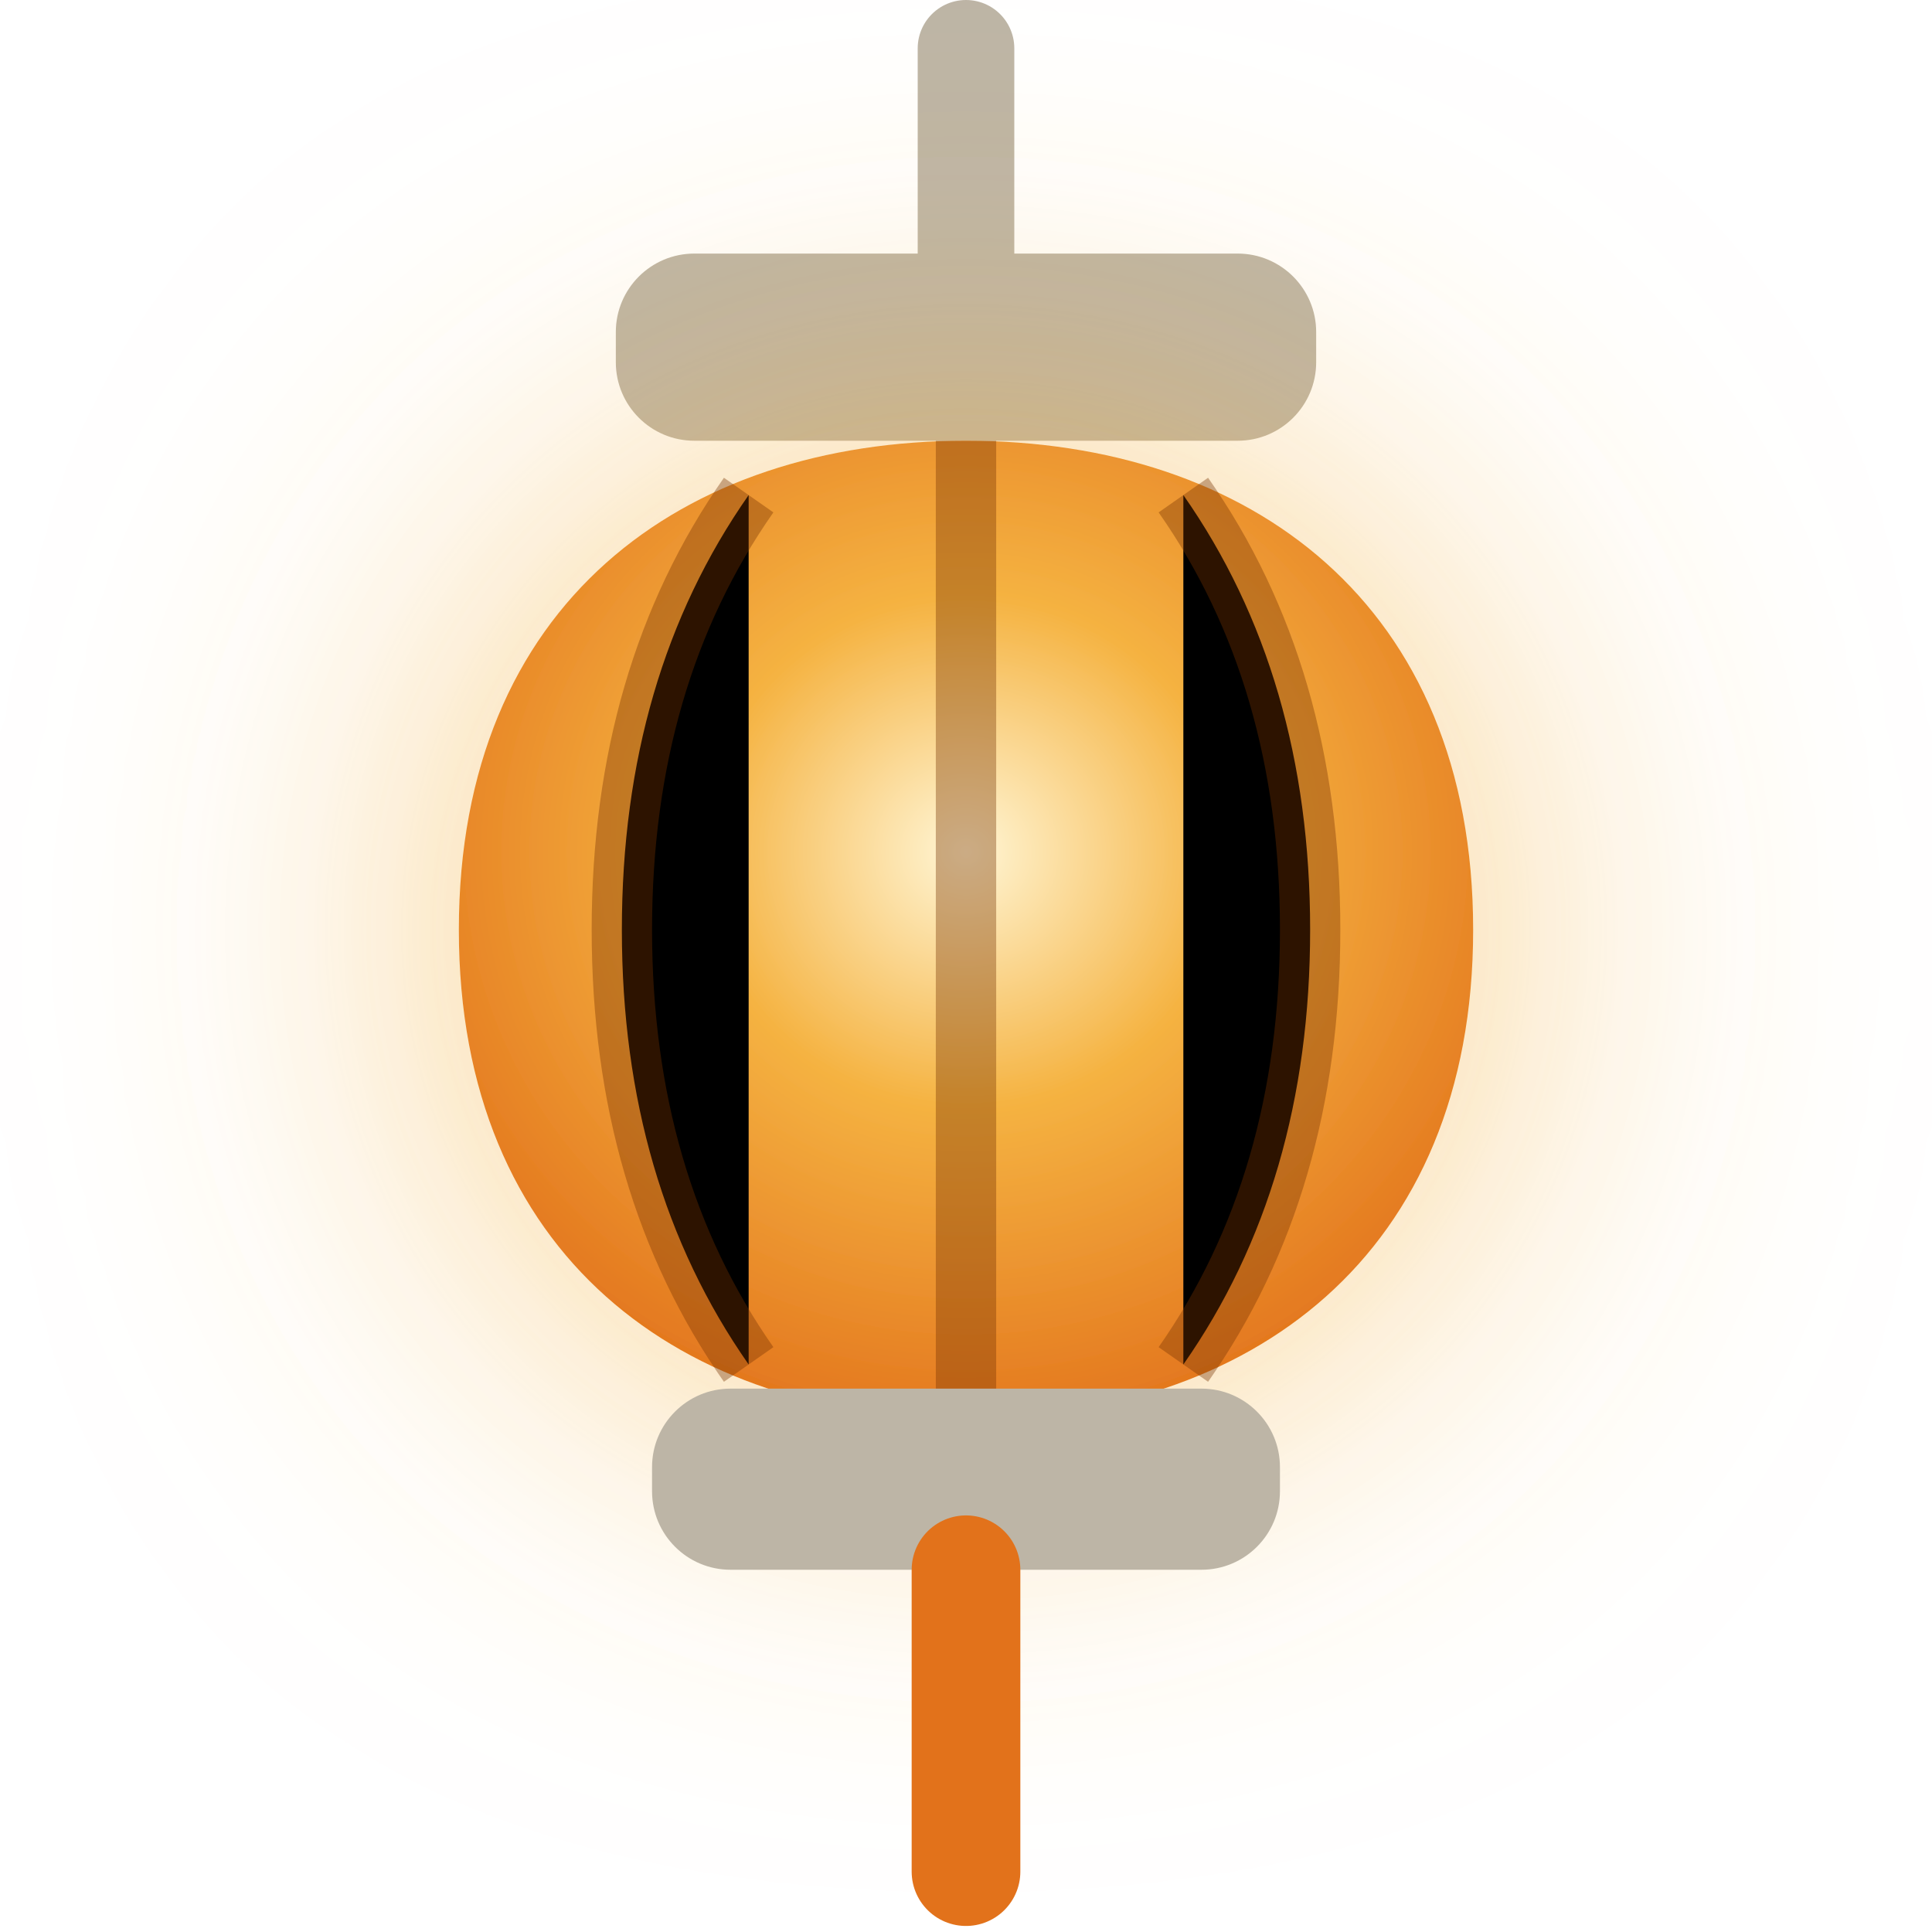
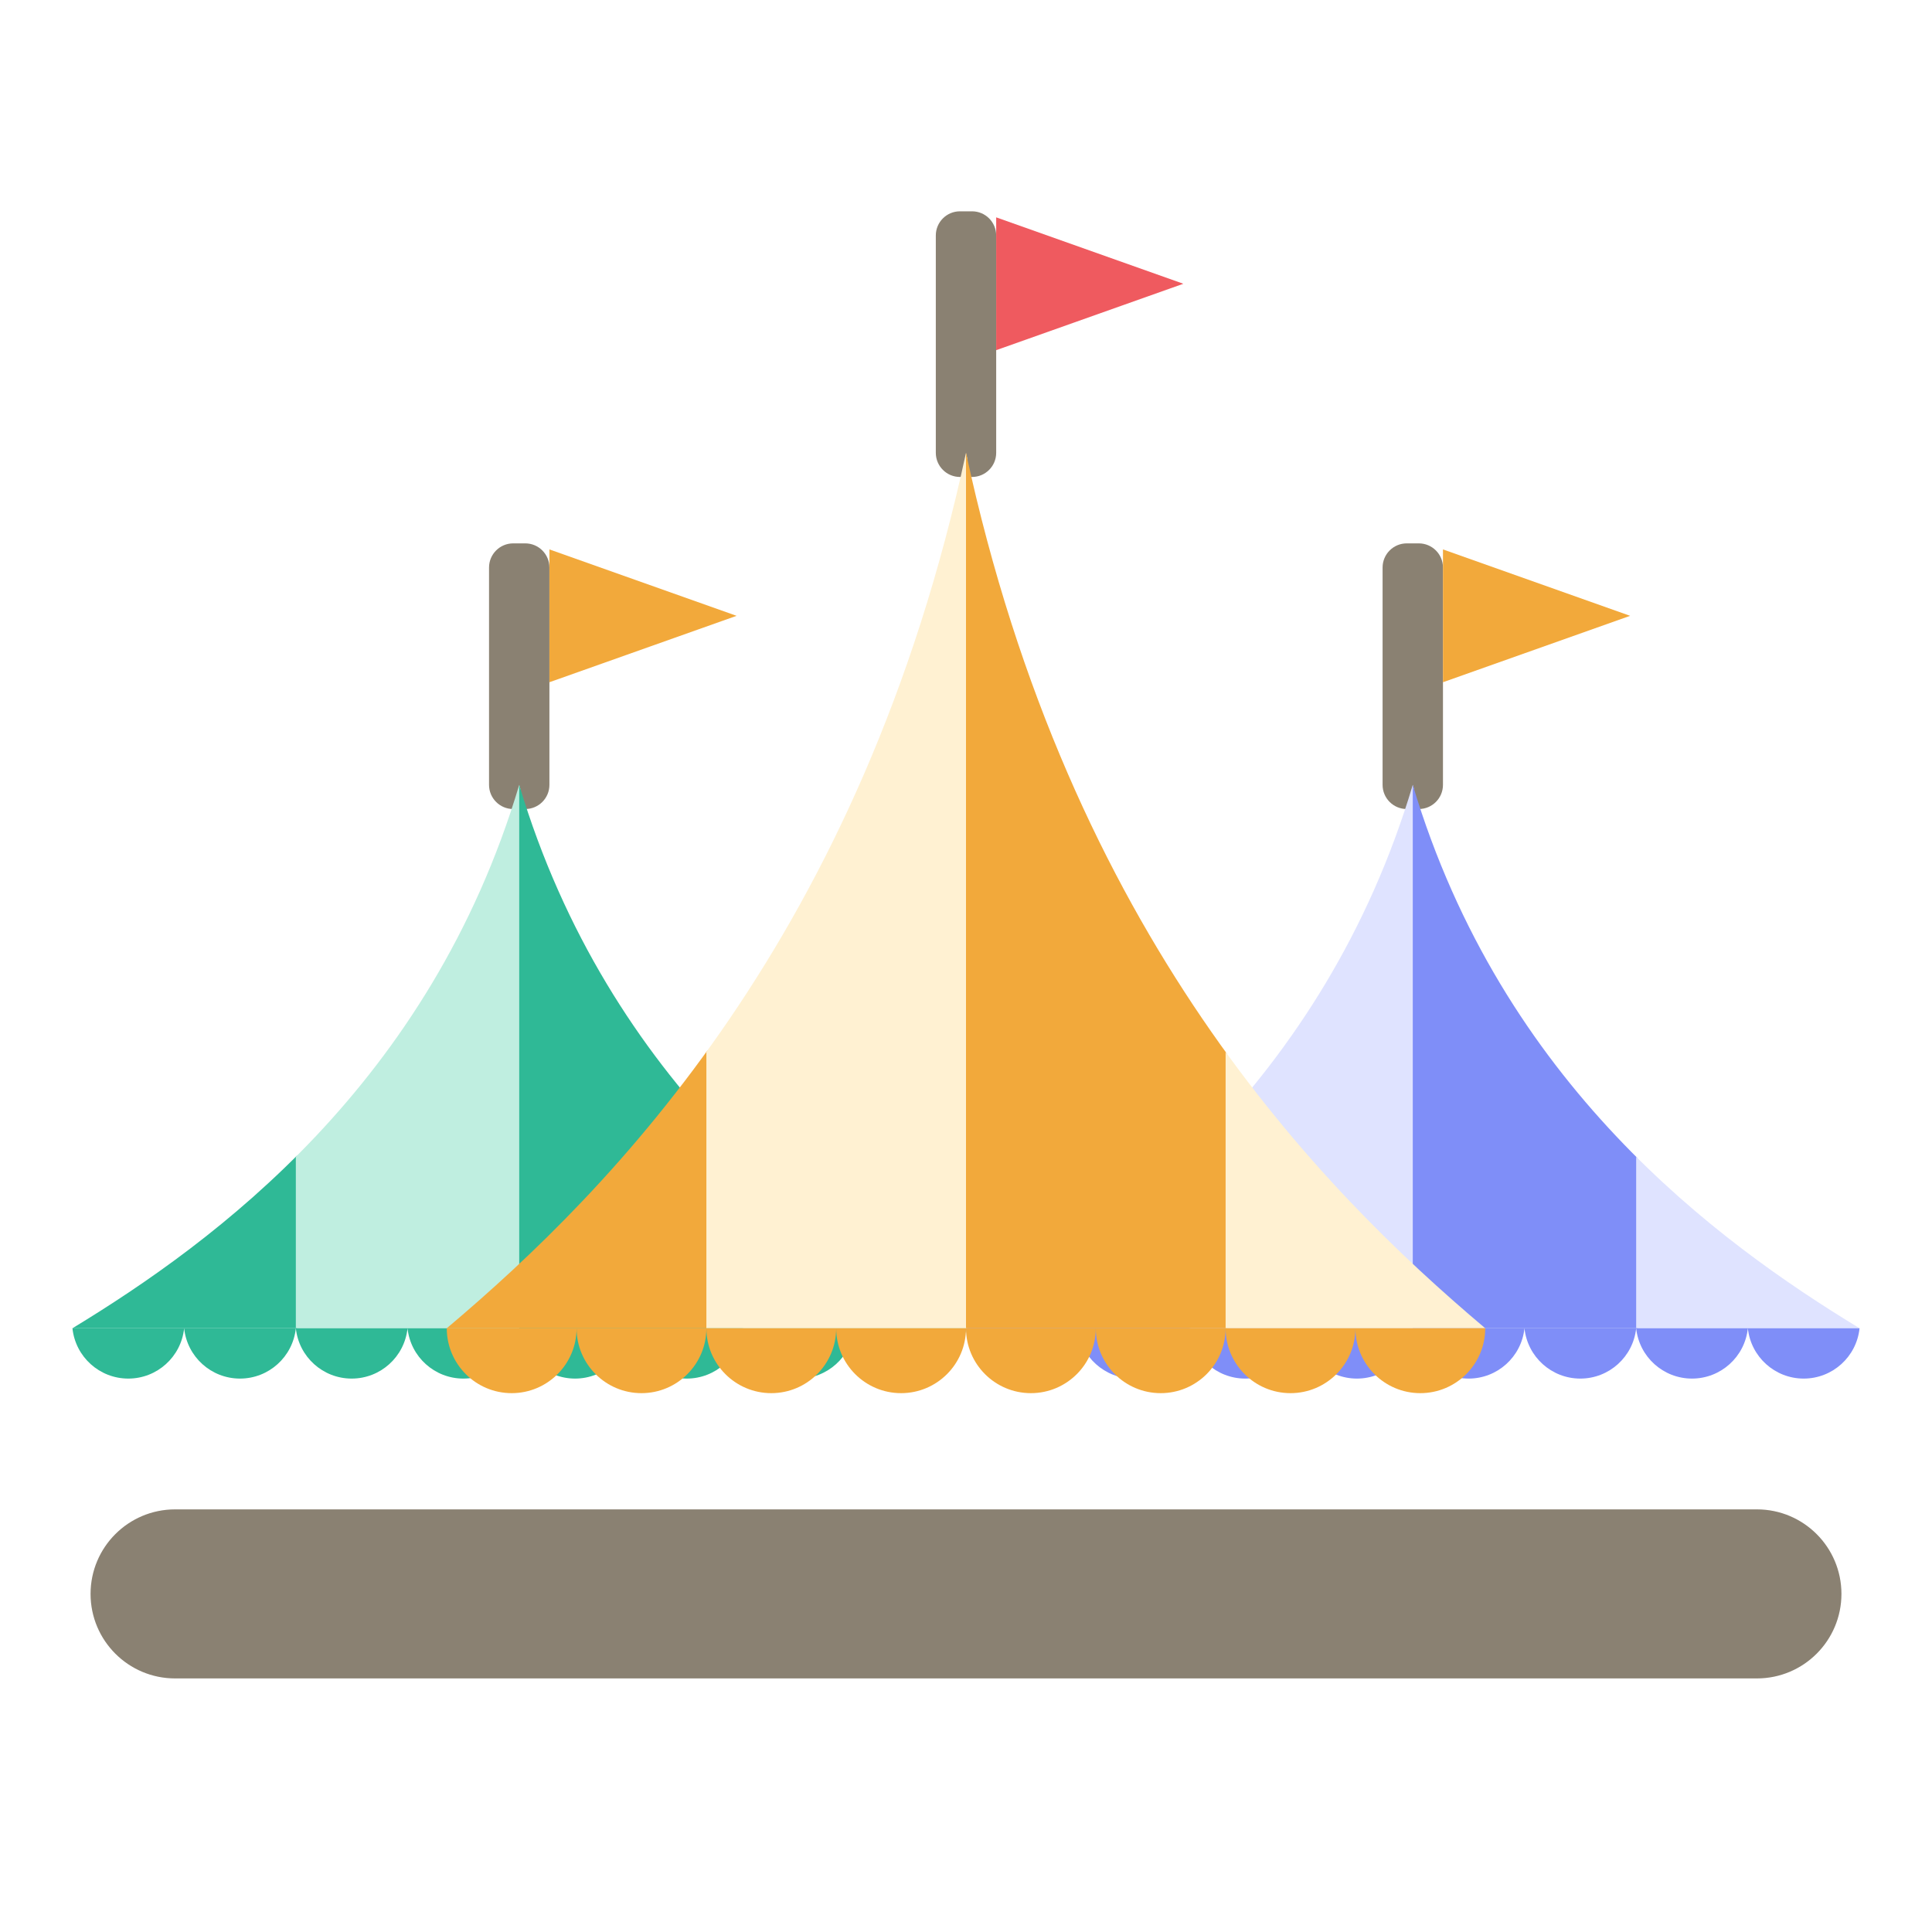
<svg xmlns="http://www.w3.org/2000/svg" viewBox="0 0 32 32">
  <defs>
-     <radialGradient id="lantern-glow" cx="50%" cy="42%" r="62%">
-       <stop offset="0" stop-color="#fff6d6" />
-       <stop offset=".42" stop-color="#f5b342" />
-       <stop offset="1" stop-color="#e2721b" />
-     </radialGradient>
+     <clipPath id="tent0">
+       <path d="M8.6 13C7.12 17.95 3.57 20.56 1.2 22H16C13.63 20.56 10.08 17.95 8.6 13Z" />
+     </clipPath>
  </defs>
-   <path d="M16 .8v3.8" stroke="#bdb5a6" stroke-width="1.6" stroke-linecap="round" />
-   <rect x="10.2" y="4.2" width="11.6" height="3.1" rx="1.3" fill="#bdb5a6" />
-   <path d="M7.6 15.4C7.6 10 11.3 7.3 16 7.3s8.4 2.7 8.4 8.1-3.7 8.1-8.4 8.1-8.4-2.7-8.4-8.1Z" fill="url(#lantern-glow)" style="filter: drop-shadow(0 0 6px rgba(245,179,66,.65))" />
-   <path d="M12.4 8.2c-1.4 2-2.1 4.4-2.1 7.2s.7 5.2 2.1 7.2M19.6 8.2c1.4 2 2.1 4.4 2.1 7.2s-.7 5.2-2.1 7.2M16 7.3v16.2" stroke="rgba(120,50,0,.38)" stroke-width="1" />
-   <rect x="10.8" y="23" width="10.4" height="3" rx="1.3" fill="#bdb5a6" />
-   <path d="M16 26v5" stroke="#e2721b" stroke-width="1.8" stroke-linecap="round" />
+   <rect x="8.1" y="9" width="1" height="4.4" rx=".4" fill="#8a8172" />
+   <path d="M9.1 9.1 L12.2 10.2 L9.1 11.3Z" fill="#f2a93b" />
+   <g clip-path="url(#tent0)">
+     <rect x="1.2" y="13" width="3.72" height="9.1" fill="#2fb996" />
+     <rect x="4.9" y="13" width="3.72" height="9.1" fill="#bfeee0" />
+     <rect x="8.6" y="13" width="3.72" height="9.1" fill="#2fb996" />
+     <rect x="12.3" y="13" width="3.72" height="9.1" fill="#bfeee0" />
+   </g>
+   <path d="M16 22 a0.93 0.93 0 0 1 -1.85 0 a0.93 0.93 0 0 1 -1.85 0 a0.93 0.93 0 0 1 -1.85 0 a0.93 0.93 0 0 1 -1.85 0 a0.93 0.93 0 0 1 -1.85 0 a0.93 0.93 0 0 1 -1.85 0 a0.93 0.93 0 0 1 -1.85 0 a0.93 0.93 0 0 1 -1.85 0Z" fill="#2fb996" />
+   <defs>
+     <clipPath id="tent1">
+       <path d="M23.4 13C21.92 17.95 18.37 20.56 16 22H30.8C28.43 20.56 24.88 17.95 23.4 13Z" />
+     </clipPath>
+   </defs>
+   <rect x="22.9" y="9" width="1" height="4.4" rx=".4" fill="#8a8172" />
+   <path d="M23.9 9.1 L27 10.2 L23.9 11.3Z" fill="#f2a93b" />
+   <g clip-path="url(#tent1)">
+     <rect x="16" y="13" width="3.72" height="9.1" fill="#7f8ef8" />
+     <rect x="19.7" y="13" width="3.72" height="9.1" fill="#dfe3ff" />
+     <rect x="23.4" y="13" width="3.72" height="9.1" fill="#7f8ef8" />
+     <rect x="27.1" y="13" width="3.72" height="9.1" fill="#dfe3ff" />
+   </g>
+   <path d="M30.8 22 a0.93 0.93 0 0 1 -1.85 0 a0.93 0.93 0 0 1 -1.85 0 a0.93 0.93 0 0 1 -1.85 0 a0.93 0.93 0 0 1 -1.85 0 a0.93 0.93 0 0 1 -1.85 0 a0.93 0.93 0 0 1 -1.85 0 a0.93 0.93 0 0 1 -1.85 0 a0.93 0.93 0 0 1 -1.85 0Z" fill="#7f8ef8" />
+   <defs>
+     <clipPath id="tent2">
+       <path d="M16 7.5C14.28 15.48 10.15 19.68 7.4 22H24.6C21.85 19.68 17.72 15.48 16 7.5Z" />
+     </clipPath>
+   </defs>
+   <rect x="15.5" y="3.5" width="1" height="4.4" rx=".4" fill="#8a8172" />
+   <path d="M16.5 3.6 L19.6 4.7 L16.5 5.8Z" fill="#ef5a5f" />
+   <g clip-path="url(#tent2)">
+     <rect x="7.4" y="7.5" width="4.32" height="14.6" fill="#f2a93b" />
+     <rect x="11.7" y="7.5" width="4.32" height="14.6" fill="#fff1d2" />
+     <rect x="16" y="7.5" width="4.32" height="14.6" fill="#f2a93b" />
+     <rect x="20.3" y="7.5" width="4.32" height="14.6" fill="#fff1d2" />
+   </g>
+   <path d="M24.6 22 a1.07 1.07 0 0 1 -2.15 0 a1.07 1.07 0 0 1 -2.15 0 a1.07 1.07 0 0 1 -2.15 0 a1.07 1.07 0 0 1 -2.15 0 a1.07 1.07 0 0 1 -2.15 0 a1.07 1.07 0 0 1 -2.15 0 a1.07 1.07 0 0 1 -2.15 0 a1.07 1.07 0 0 1 -2.15 0Z" fill="#f2a93b" />
+   <rect x="1.5" y="25" width="29" height="2.8" rx="1.4" fill="#8a8172" />
</svg>
